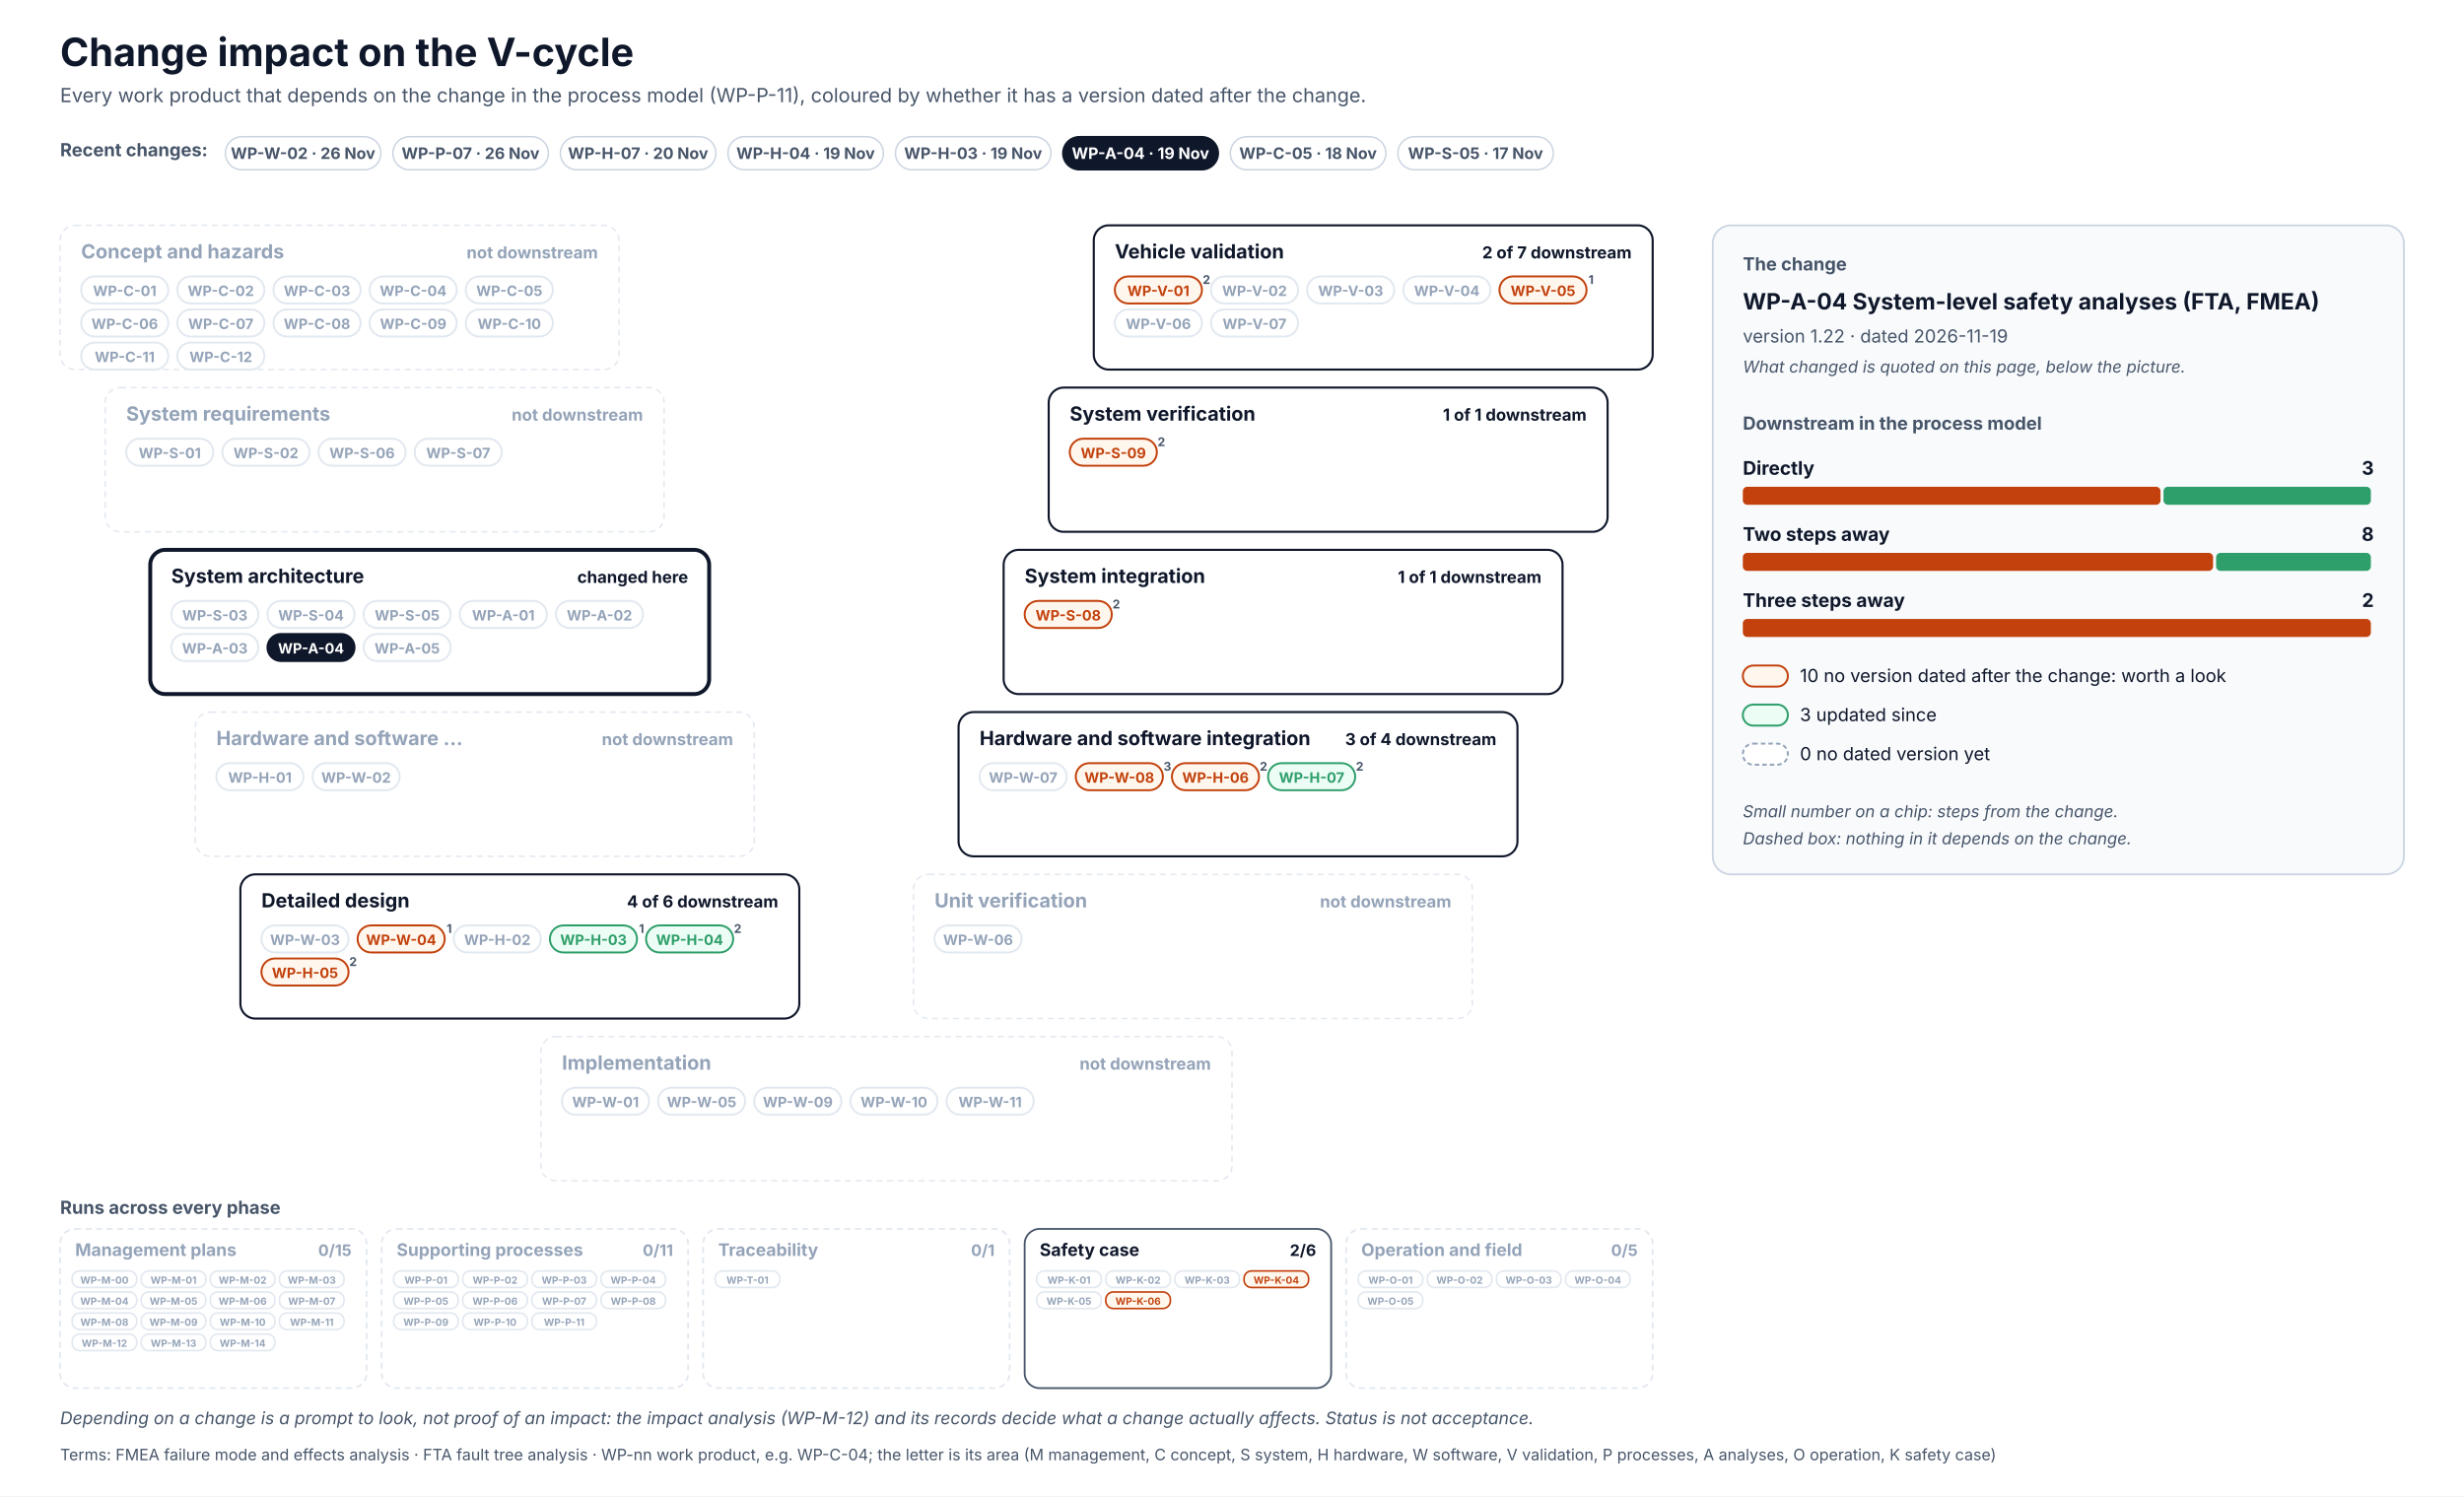
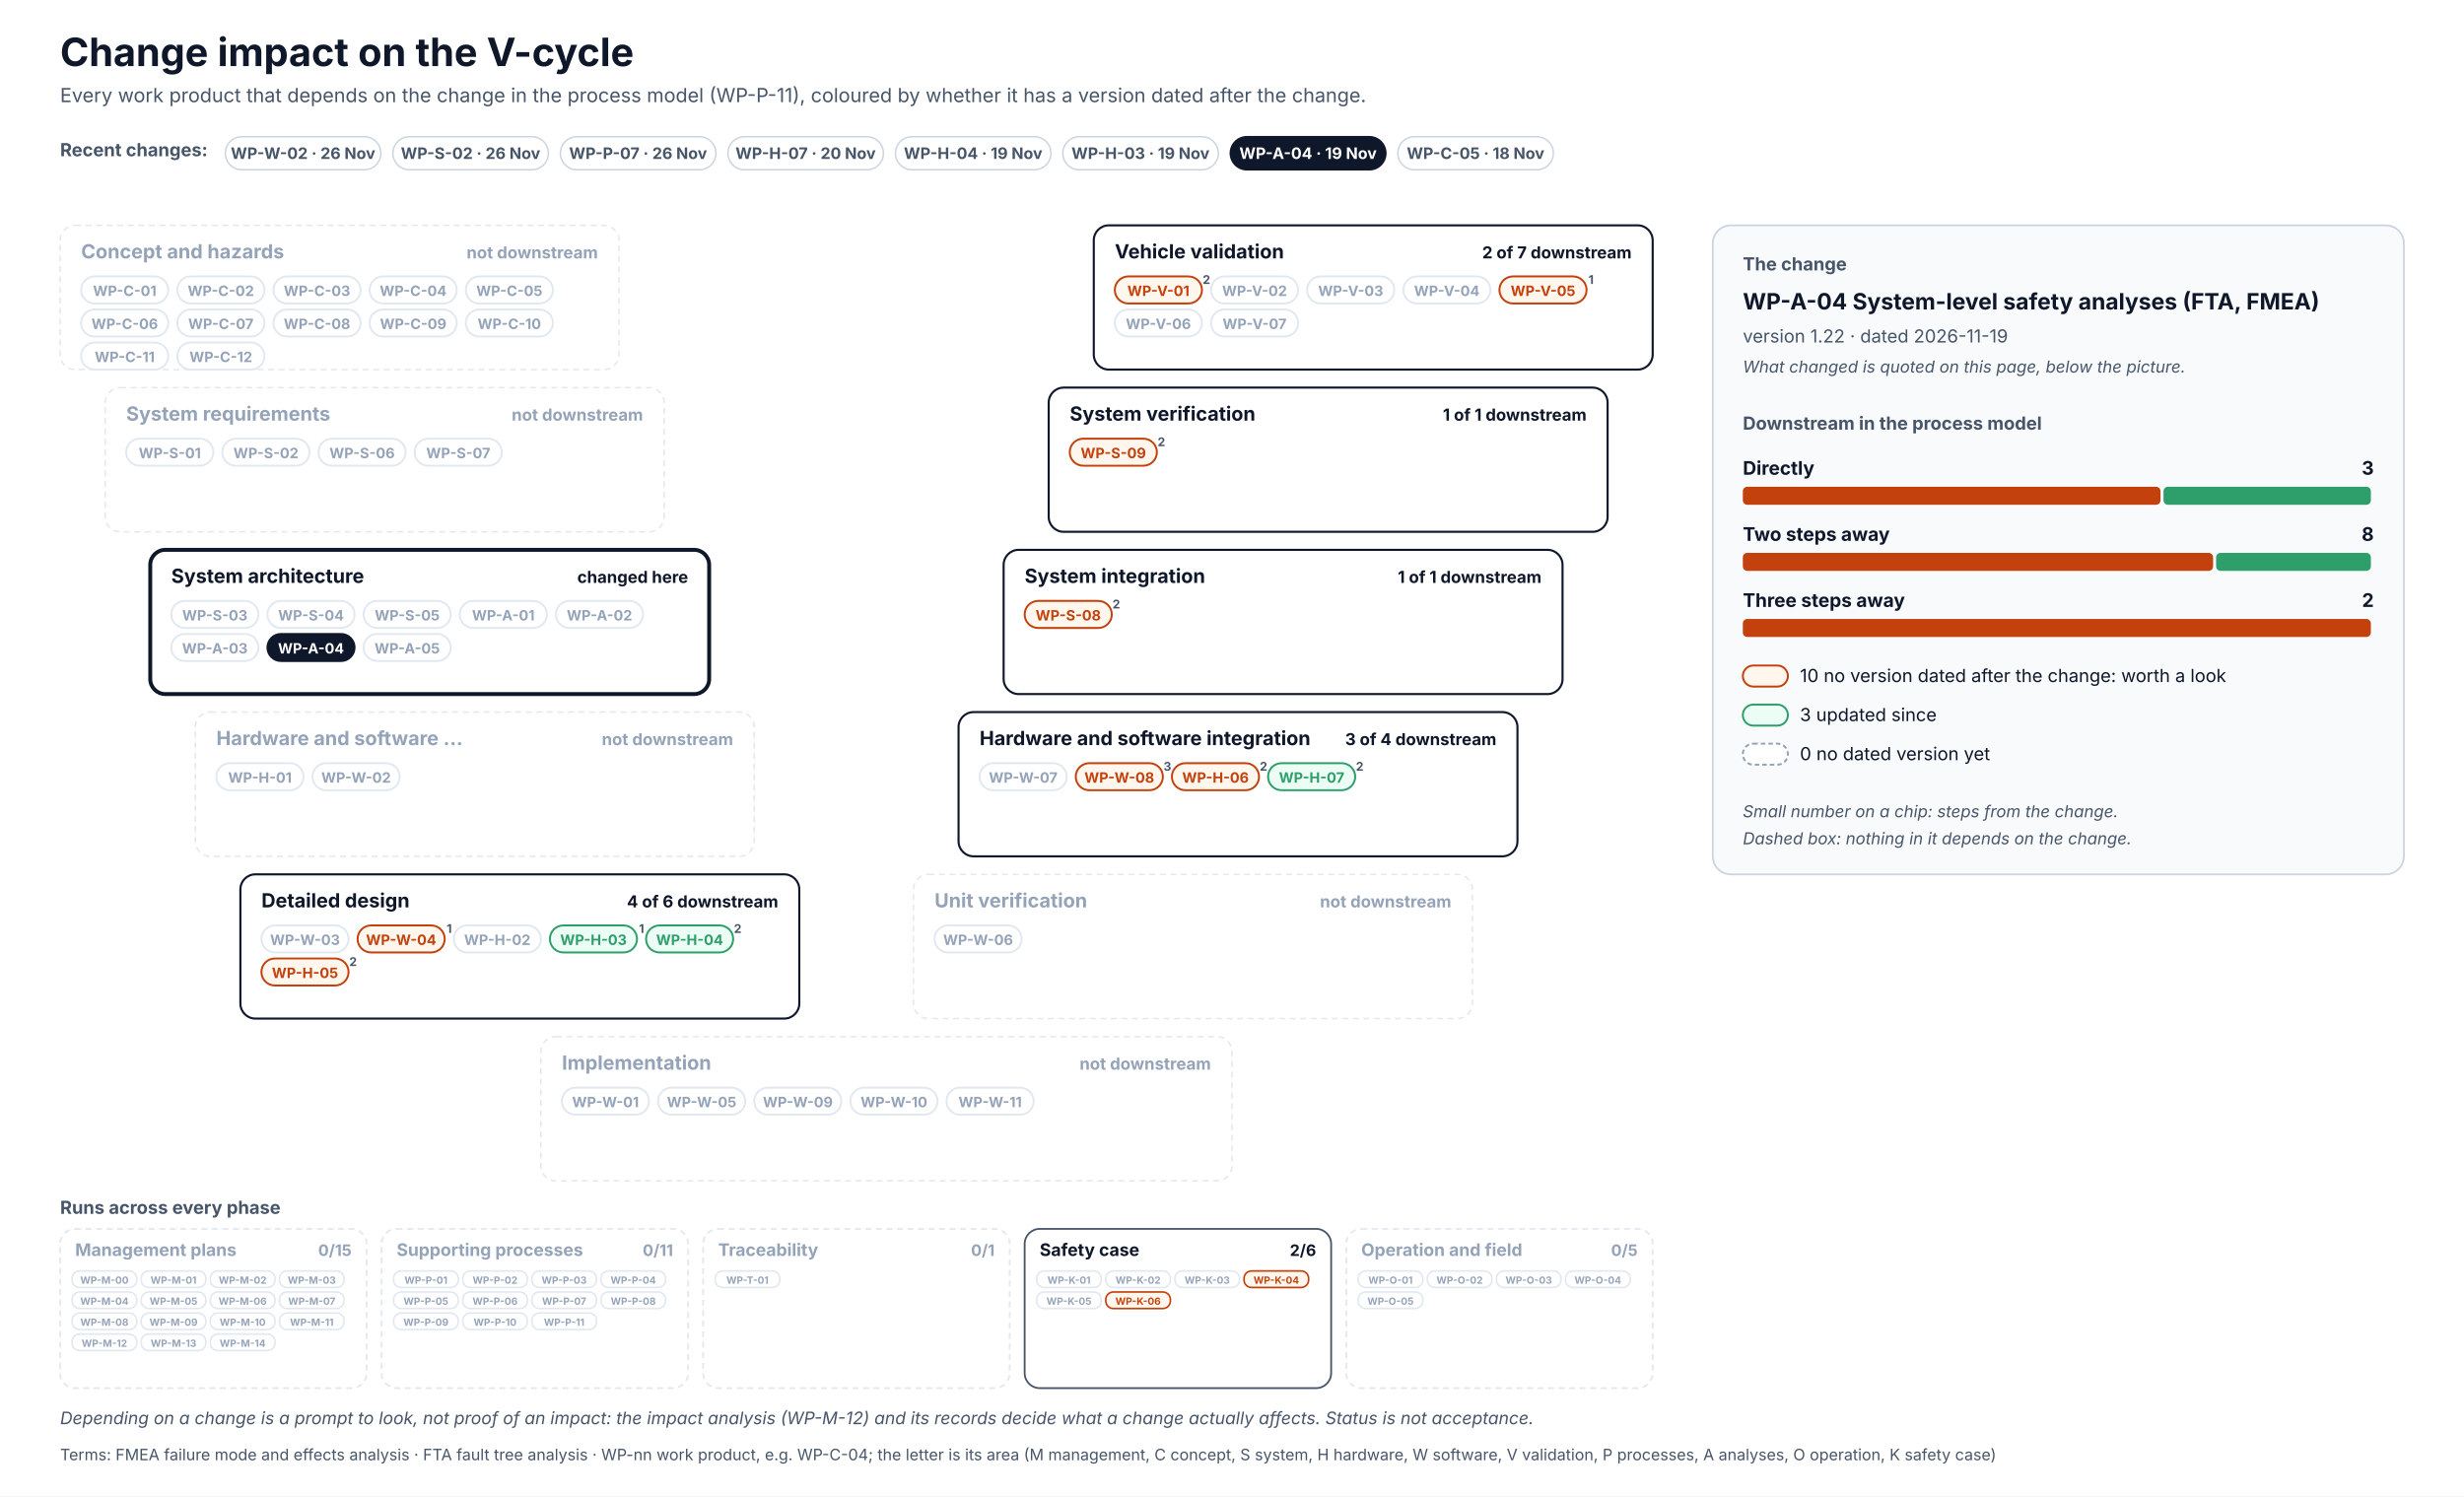
<svg xmlns="http://www.w3.org/2000/svg" width="1640" height="996" viewBox="0 0 1640 996" font-family="Inter, 'Segoe UI', Helvetica, Arial, sans-serif" role="img">
  <defs>
    <pattern id="hatch" patternUnits="userSpaceOnUse" width="6" height="6" patternTransform="rotate(45)">
      <rect width="6" height="6" fill="#F1F5F9" />
      <line x1="0" y1="0" x2="0" y2="6" stroke="#CBD5E1" stroke-width="2" />
    </pattern>
  </defs>
  <rect x="0" y="0" width="1640" height="996" rx="0" fill="#FFFFFF" stroke="none" stroke-width="0" />
  <text x="40" y="44" font-size="26" fill="#0F172A" font-weight="700">Change impact on the V-cycle</text>
  <text x="40" y="68" font-size="13" fill="#475569">Every work product that depends on the change in the process model (WP-P-11), coloured by whether it has a version dated after the change.</text>
  <text x="40" y="104" font-size="12" fill="#475569" font-weight="700">Recent changes:</text>
  <g transform="translate(150,91)">
    <rect x="0" y="0" width="103.5" height="22" rx="11.0" fill="#FFFFFF" stroke="#CBD5E1" stroke-width="1" />
    <text x="51.7" y="14.8" font-size="10.5" fill="#475569" font-weight="700" text-anchor="middle">WP-W-02 · 26 Nov</text>
  </g>
  <g transform="translate(261.5,91)">
    <rect x="0" y="0" width="103.5" height="22" rx="11.0" fill="#FFFFFF" stroke="#CBD5E1" stroke-width="1" />
+     <text x="51.7" y="14.8" font-size="10.5" fill="#475569" font-weight="700" text-anchor="middle">WP-S-02 · 26 Nov</text>
+   </g>
+   <g transform="translate(373,91)">
+     <rect x="0" y="0" width="103.5" height="22" rx="11.0" fill="#FFFFFF" stroke="#CBD5E1" stroke-width="1" />
    <text x="51.7" y="14.8" font-size="10.5" fill="#475569" font-weight="700" text-anchor="middle">WP-P-07 · 26 Nov</text>
  </g>
-   <g transform="translate(373,91)">
+   <g transform="translate(484.5,91)">
    <rect x="0" y="0" width="103.5" height="22" rx="11.0" fill="#FFFFFF" stroke="#CBD5E1" stroke-width="1" />
    <text x="51.7" y="14.8" font-size="10.5" fill="#475569" font-weight="700" text-anchor="middle">WP-H-07 · 20 Nov</text>
  </g>
-   <g transform="translate(484.5,91)">
+   <g transform="translate(596,91)">
    <rect x="0" y="0" width="103.5" height="22" rx="11.0" fill="#FFFFFF" stroke="#CBD5E1" stroke-width="1" />
    <text x="51.7" y="14.8" font-size="10.5" fill="#475569" font-weight="700" text-anchor="middle">WP-H-04 · 19 Nov</text>
  </g>
-   <g transform="translate(596,91)">
+   <g transform="translate(707.4,91)">
    <rect x="0" y="0" width="103.5" height="22" rx="11.0" fill="#FFFFFF" stroke="#CBD5E1" stroke-width="1" />
    <text x="51.7" y="14.8" font-size="10.5" fill="#475569" font-weight="700" text-anchor="middle">WP-H-03 · 19 Nov</text>
  </g>
-   <g transform="translate(707.4,91)">
+   <g transform="translate(818.9,91)">
    <rect x="0" y="0" width="103.5" height="22" rx="11.0" fill="#0F172A" stroke="#0F172A" stroke-width="1" />
    <text x="51.7" y="14.8" font-size="10.5" fill="#FFFFFF" font-weight="700" text-anchor="middle">WP-A-04 · 19 Nov</text>
  </g>
-   <g transform="translate(818.9,91)">
+   <g transform="translate(930.4,91)">
    <rect x="0" y="0" width="103.5" height="22" rx="11.0" fill="#FFFFFF" stroke="#CBD5E1" stroke-width="1" />
    <text x="51.7" y="14.8" font-size="10.5" fill="#475569" font-weight="700" text-anchor="middle">WP-C-05 · 18 Nov</text>
-   </g>
-   <g transform="translate(930.4,91)">
-     <rect x="0" y="0" width="103.5" height="22" rx="11.0" fill="#FFFFFF" stroke="#CBD5E1" stroke-width="1" />
-     <text x="51.7" y="14.8" font-size="10.5" fill="#475569" font-weight="700" text-anchor="middle">WP-S-05 · 17 Nov</text>
  </g>
  <rect x="40" y="150" width="372" height="96" rx="10" fill="#FFFFFF" stroke="#E2E8F0" stroke-width="1" stroke-dasharray="4 3" />
  <text x="54" y="172" font-size="13" fill="#94A3B8" font-weight="700">Concept and hazards</text>
  <text x="398" y="172" font-size="11" fill="#94A3B8" font-weight="700" text-anchor="end">not downstream</text>
  <rect x="54" y="184" width="58" height="18" rx="9.0" fill="#FFFFFF" stroke="#E2E8F0" stroke-width="1.3" />
  <text x="83" y="197" font-size="9.5" fill="#94A3B8" font-weight="700" text-anchor="middle">WP-C-01</text>
  <rect x="118" y="184" width="58" height="18" rx="9.0" fill="#FFFFFF" stroke="#E2E8F0" stroke-width="1.3" />
  <text x="147" y="197" font-size="9.5" fill="#94A3B8" font-weight="700" text-anchor="middle">WP-C-02</text>
  <rect x="182" y="184" width="58" height="18" rx="9.0" fill="#FFFFFF" stroke="#E2E8F0" stroke-width="1.3" />
  <text x="211" y="197" font-size="9.5" fill="#94A3B8" font-weight="700" text-anchor="middle">WP-C-03</text>
  <rect x="246" y="184" width="58" height="18" rx="9.0" fill="#FFFFFF" stroke="#E2E8F0" stroke-width="1.3" />
  <text x="275" y="197" font-size="9.5" fill="#94A3B8" font-weight="700" text-anchor="middle">WP-C-04</text>
  <rect x="310" y="184" width="58" height="18" rx="9.0" fill="#FFFFFF" stroke="#E2E8F0" stroke-width="1.3" />
  <text x="339" y="197" font-size="9.5" fill="#94A3B8" font-weight="700" text-anchor="middle">WP-C-05</text>
  <rect x="54" y="206" width="58" height="18" rx="9.0" fill="#FFFFFF" stroke="#E2E8F0" stroke-width="1.3" />
  <text x="83" y="219" font-size="9.5" fill="#94A3B8" font-weight="700" text-anchor="middle">WP-C-06</text>
  <rect x="118" y="206" width="58" height="18" rx="9.0" fill="#FFFFFF" stroke="#E2E8F0" stroke-width="1.3" />
  <text x="147" y="219" font-size="9.5" fill="#94A3B8" font-weight="700" text-anchor="middle">WP-C-07</text>
  <rect x="182" y="206" width="58" height="18" rx="9.0" fill="#FFFFFF" stroke="#E2E8F0" stroke-width="1.3" />
  <text x="211" y="219" font-size="9.5" fill="#94A3B8" font-weight="700" text-anchor="middle">WP-C-08</text>
  <rect x="246" y="206" width="58" height="18" rx="9.0" fill="#FFFFFF" stroke="#E2E8F0" stroke-width="1.3" />
  <text x="275" y="219" font-size="9.5" fill="#94A3B8" font-weight="700" text-anchor="middle">WP-C-09</text>
  <rect x="310" y="206" width="58" height="18" rx="9.0" fill="#FFFFFF" stroke="#E2E8F0" stroke-width="1.3" />
  <text x="339" y="219" font-size="9.5" fill="#94A3B8" font-weight="700" text-anchor="middle">WP-C-10</text>
  <rect x="54" y="228" width="58" height="18" rx="9.0" fill="#FFFFFF" stroke="#E2E8F0" stroke-width="1.3" />
  <text x="83" y="241" font-size="9.5" fill="#94A3B8" font-weight="700" text-anchor="middle">WP-C-11</text>
  <rect x="118" y="228" width="58" height="18" rx="9.0" fill="#FFFFFF" stroke="#E2E8F0" stroke-width="1.3" />
  <text x="147" y="241" font-size="9.5" fill="#94A3B8" font-weight="700" text-anchor="middle">WP-C-12</text>
  <rect x="728" y="150" width="372" height="96" rx="10" fill="#FFFFFF" stroke="#0F172A" stroke-width="1.4" />
  <text x="742" y="172" font-size="13" fill="#0F172A" font-weight="700">Vehicle validation</text>
  <text x="1086" y="172" font-size="11" fill="#0F172A" font-weight="700" text-anchor="end">2 of 7 downstream</text>
  <rect x="742" y="184" width="58" height="18" rx="9.0" fill="#FFF7ED" stroke="#C2410C" stroke-width="1.3" />
  <text x="771" y="197" font-size="9.5" fill="#C2410C" font-weight="700" text-anchor="middle">WP-V-01</text>
  <text x="803" y="189" font-size="8" fill="#475569" font-weight="700" text-anchor="middle">2</text>
  <rect x="806" y="184" width="58" height="18" rx="9.0" fill="#FFFFFF" stroke="#E2E8F0" stroke-width="1.3" />
  <text x="835" y="197" font-size="9.5" fill="#94A3B8" font-weight="700" text-anchor="middle">WP-V-02</text>
  <rect x="870" y="184" width="58" height="18" rx="9.0" fill="#FFFFFF" stroke="#E2E8F0" stroke-width="1.3" />
  <text x="899" y="197" font-size="9.5" fill="#94A3B8" font-weight="700" text-anchor="middle">WP-V-03</text>
  <rect x="934" y="184" width="58" height="18" rx="9.0" fill="#FFFFFF" stroke="#E2E8F0" stroke-width="1.3" />
  <text x="963" y="197" font-size="9.5" fill="#94A3B8" font-weight="700" text-anchor="middle">WP-V-04</text>
  <rect x="998" y="184" width="58" height="18" rx="9.0" fill="#FFF7ED" stroke="#C2410C" stroke-width="1.3" />
  <text x="1027" y="197" font-size="9.5" fill="#C2410C" font-weight="700" text-anchor="middle">WP-V-05</text>
  <text x="1059" y="189" font-size="8" fill="#475569" font-weight="700" text-anchor="middle">1</text>
  <rect x="742" y="206" width="58" height="18" rx="9.0" fill="#FFFFFF" stroke="#E2E8F0" stroke-width="1.3" />
  <text x="771" y="219" font-size="9.5" fill="#94A3B8" font-weight="700" text-anchor="middle">WP-V-06</text>
  <rect x="806" y="206" width="58" height="18" rx="9.0" fill="#FFFFFF" stroke="#E2E8F0" stroke-width="1.3" />
  <text x="835" y="219" font-size="9.5" fill="#94A3B8" font-weight="700" text-anchor="middle">WP-V-07</text>
  <rect x="70" y="258" width="372" height="96" rx="10" fill="#FFFFFF" stroke="#E2E8F0" stroke-width="1" stroke-dasharray="4 3" />
  <text x="84" y="280" font-size="13" fill="#94A3B8" font-weight="700">System requirements</text>
  <text x="428" y="280" font-size="11" fill="#94A3B8" font-weight="700" text-anchor="end">not downstream</text>
  <rect x="84" y="292" width="58" height="18" rx="9.0" fill="#FFFFFF" stroke="#E2E8F0" stroke-width="1.3" />
  <text x="113" y="305" font-size="9.5" fill="#94A3B8" font-weight="700" text-anchor="middle">WP-S-01</text>
  <rect x="148" y="292" width="58" height="18" rx="9.0" fill="#FFFFFF" stroke="#E2E8F0" stroke-width="1.3" />
  <text x="177" y="305" font-size="9.5" fill="#94A3B8" font-weight="700" text-anchor="middle">WP-S-02</text>
  <rect x="212" y="292" width="58" height="18" rx="9.0" fill="#FFFFFF" stroke="#E2E8F0" stroke-width="1.3" />
  <text x="241" y="305" font-size="9.5" fill="#94A3B8" font-weight="700" text-anchor="middle">WP-S-06</text>
  <rect x="276" y="292" width="58" height="18" rx="9.0" fill="#FFFFFF" stroke="#E2E8F0" stroke-width="1.3" />
  <text x="305" y="305" font-size="9.5" fill="#94A3B8" font-weight="700" text-anchor="middle">WP-S-07</text>
  <rect x="698" y="258" width="372" height="96" rx="10" fill="#FFFFFF" stroke="#0F172A" stroke-width="1.4" />
  <text x="712" y="280" font-size="13" fill="#0F172A" font-weight="700">System verification</text>
  <text x="1056" y="280" font-size="11" fill="#0F172A" font-weight="700" text-anchor="end">1 of 1 downstream</text>
  <rect x="712" y="292" width="58" height="18" rx="9.0" fill="#FFF7ED" stroke="#C2410C" stroke-width="1.3" />
  <text x="741" y="305" font-size="9.5" fill="#C2410C" font-weight="700" text-anchor="middle">WP-S-09</text>
  <text x="773" y="297" font-size="8" fill="#475569" font-weight="700" text-anchor="middle">2</text>
  <rect x="100" y="366" width="372" height="96" rx="10" fill="#FFFFFF" stroke="#0F172A" stroke-width="2.6" />
  <text x="114" y="388" font-size="13" fill="#0F172A" font-weight="700">System architecture</text>
  <text x="458" y="388" font-size="11" fill="#0F172A" font-weight="700" text-anchor="end">changed here</text>
  <rect x="114" y="400" width="58" height="18" rx="9.0" fill="#FFFFFF" stroke="#E2E8F0" stroke-width="1.3" />
  <text x="143" y="413" font-size="9.5" fill="#94A3B8" font-weight="700" text-anchor="middle">WP-S-03</text>
  <rect x="178" y="400" width="58" height="18" rx="9.0" fill="#FFFFFF" stroke="#E2E8F0" stroke-width="1.3" />
  <text x="207" y="413" font-size="9.5" fill="#94A3B8" font-weight="700" text-anchor="middle">WP-S-04</text>
  <rect x="242" y="400" width="58" height="18" rx="9.0" fill="#FFFFFF" stroke="#E2E8F0" stroke-width="1.3" />
  <text x="271" y="413" font-size="9.5" fill="#94A3B8" font-weight="700" text-anchor="middle">WP-S-05</text>
  <rect x="306" y="400" width="58" height="18" rx="9.0" fill="#FFFFFF" stroke="#E2E8F0" stroke-width="1.3" />
  <text x="335" y="413" font-size="9.5" fill="#94A3B8" font-weight="700" text-anchor="middle">WP-A-01</text>
  <rect x="370" y="400" width="58" height="18" rx="9.0" fill="#FFFFFF" stroke="#E2E8F0" stroke-width="1.3" />
  <text x="399" y="413" font-size="9.5" fill="#94A3B8" font-weight="700" text-anchor="middle">WP-A-02</text>
  <rect x="114" y="422" width="58" height="18" rx="9.0" fill="#FFFFFF" stroke="#E2E8F0" stroke-width="1.3" />
  <text x="143" y="435" font-size="9.5" fill="#94A3B8" font-weight="700" text-anchor="middle">WP-A-03</text>
  <rect x="178" y="422" width="58" height="18" rx="9.0" fill="#0F172A" stroke="#0F172A" stroke-width="1.3" />
  <text x="207" y="435" font-size="9.5" fill="#FFFFFF" font-weight="700" text-anchor="middle">WP-A-04</text>
  <rect x="242" y="422" width="58" height="18" rx="9.0" fill="#FFFFFF" stroke="#E2E8F0" stroke-width="1.3" />
  <text x="271" y="435" font-size="9.5" fill="#94A3B8" font-weight="700" text-anchor="middle">WP-A-05</text>
  <rect x="668" y="366" width="372" height="96" rx="10" fill="#FFFFFF" stroke="#0F172A" stroke-width="1.4" />
  <text x="682" y="388" font-size="13" fill="#0F172A" font-weight="700">System integration</text>
  <text x="1026" y="388" font-size="11" fill="#0F172A" font-weight="700" text-anchor="end">1 of 1 downstream</text>
  <rect x="682" y="400" width="58" height="18" rx="9.0" fill="#FFF7ED" stroke="#C2410C" stroke-width="1.3" />
  <text x="711" y="413" font-size="9.5" fill="#C2410C" font-weight="700" text-anchor="middle">WP-S-08</text>
  <text x="743" y="405" font-size="8" fill="#475569" font-weight="700" text-anchor="middle">2</text>
  <rect x="130" y="474" width="372" height="96" rx="10" fill="#FFFFFF" stroke="#E2E8F0" stroke-width="1" stroke-dasharray="4 3" />
  <text x="144" y="496" font-size="13" fill="#94A3B8" font-weight="700">Hardware and software …</text>
  <text x="488" y="496" font-size="11" fill="#94A3B8" font-weight="700" text-anchor="end">not downstream</text>
  <rect x="144" y="508" width="58" height="18" rx="9.0" fill="#FFFFFF" stroke="#E2E8F0" stroke-width="1.3" />
  <text x="173" y="521" font-size="9.5" fill="#94A3B8" font-weight="700" text-anchor="middle">WP-H-01</text>
  <rect x="208" y="508" width="58" height="18" rx="9.0" fill="#FFFFFF" stroke="#E2E8F0" stroke-width="1.3" />
  <text x="237" y="521" font-size="9.5" fill="#94A3B8" font-weight="700" text-anchor="middle">WP-W-02</text>
  <rect x="638" y="474" width="372" height="96" rx="10" fill="#FFFFFF" stroke="#0F172A" stroke-width="1.4" />
  <text x="652" y="496" font-size="13" fill="#0F172A" font-weight="700">Hardware and software integration</text>
  <text x="996" y="496" font-size="11" fill="#0F172A" font-weight="700" text-anchor="end">3 of 4 downstream</text>
  <rect x="652" y="508" width="58" height="18" rx="9.0" fill="#FFFFFF" stroke="#E2E8F0" stroke-width="1.3" />
  <text x="681" y="521" font-size="9.5" fill="#94A3B8" font-weight="700" text-anchor="middle">WP-W-07</text>
  <rect x="716" y="508" width="58" height="18" rx="9.0" fill="#FFF7ED" stroke="#C2410C" stroke-width="1.3" />
  <text x="745" y="521" font-size="9.5" fill="#C2410C" font-weight="700" text-anchor="middle">WP-W-08</text>
  <text x="777" y="513" font-size="8" fill="#475569" font-weight="700" text-anchor="middle">3</text>
  <rect x="780" y="508" width="58" height="18" rx="9.0" fill="#FFF7ED" stroke="#C2410C" stroke-width="1.3" />
  <text x="809" y="521" font-size="9.5" fill="#C2410C" font-weight="700" text-anchor="middle">WP-H-06</text>
  <text x="841" y="513" font-size="8" fill="#475569" font-weight="700" text-anchor="middle">2</text>
  <rect x="844" y="508" width="58" height="18" rx="9.0" fill="#ECFDF5" stroke="#2E9E6A" stroke-width="1.3" />
  <text x="873" y="521" font-size="9.5" fill="#2E9E6A" font-weight="700" text-anchor="middle">WP-H-07</text>
  <text x="905" y="513" font-size="8" fill="#475569" font-weight="700" text-anchor="middle">2</text>
  <rect x="160" y="582" width="372" height="96" rx="10" fill="#FFFFFF" stroke="#0F172A" stroke-width="1.4" />
  <text x="174" y="604" font-size="13" fill="#0F172A" font-weight="700">Detailed design</text>
  <text x="518" y="604" font-size="11" fill="#0F172A" font-weight="700" text-anchor="end">4 of 6 downstream</text>
  <rect x="174" y="616" width="58" height="18" rx="9.0" fill="#FFFFFF" stroke="#E2E8F0" stroke-width="1.3" />
  <text x="203" y="629" font-size="9.5" fill="#94A3B8" font-weight="700" text-anchor="middle">WP-W-03</text>
  <rect x="238" y="616" width="58" height="18" rx="9.0" fill="#FFF7ED" stroke="#C2410C" stroke-width="1.3" />
  <text x="267" y="629" font-size="9.5" fill="#C2410C" font-weight="700" text-anchor="middle">WP-W-04</text>
  <text x="299" y="621" font-size="8" fill="#475569" font-weight="700" text-anchor="middle">1</text>
  <rect x="302" y="616" width="58" height="18" rx="9.0" fill="#FFFFFF" stroke="#E2E8F0" stroke-width="1.3" />
  <text x="331" y="629" font-size="9.5" fill="#94A3B8" font-weight="700" text-anchor="middle">WP-H-02</text>
  <rect x="366" y="616" width="58" height="18" rx="9.0" fill="#ECFDF5" stroke="#2E9E6A" stroke-width="1.3" />
  <text x="395" y="629" font-size="9.5" fill="#2E9E6A" font-weight="700" text-anchor="middle">WP-H-03</text>
  <text x="427" y="621" font-size="8" fill="#475569" font-weight="700" text-anchor="middle">1</text>
  <rect x="430" y="616" width="58" height="18" rx="9.0" fill="#ECFDF5" stroke="#2E9E6A" stroke-width="1.3" />
  <text x="459" y="629" font-size="9.5" fill="#2E9E6A" font-weight="700" text-anchor="middle">WP-H-04</text>
  <text x="491" y="621" font-size="8" fill="#475569" font-weight="700" text-anchor="middle">2</text>
  <rect x="174" y="638" width="58" height="18" rx="9.0" fill="#FFF7ED" stroke="#C2410C" stroke-width="1.3" />
  <text x="203" y="651" font-size="9.5" fill="#C2410C" font-weight="700" text-anchor="middle">WP-H-05</text>
  <text x="235" y="643" font-size="8" fill="#475569" font-weight="700" text-anchor="middle">2</text>
  <rect x="608" y="582" width="372" height="96" rx="10" fill="#FFFFFF" stroke="#E2E8F0" stroke-width="1" stroke-dasharray="4 3" />
  <text x="622" y="604" font-size="13" fill="#94A3B8" font-weight="700">Unit verification</text>
  <text x="966" y="604" font-size="11" fill="#94A3B8" font-weight="700" text-anchor="end">not downstream</text>
  <rect x="622" y="616" width="58" height="18" rx="9.0" fill="#FFFFFF" stroke="#E2E8F0" stroke-width="1.3" />
  <text x="651" y="629" font-size="9.5" fill="#94A3B8" font-weight="700" text-anchor="middle">WP-W-06</text>
  <rect x="360" y="690" width="460" height="96" rx="10" fill="#FFFFFF" stroke="#E2E8F0" stroke-width="1" stroke-dasharray="4 3" />
  <text x="374" y="712" font-size="13" fill="#94A3B8" font-weight="700">Implementation</text>
  <text x="806" y="712" font-size="11" fill="#94A3B8" font-weight="700" text-anchor="end">not downstream</text>
  <rect x="374" y="724" width="58" height="18" rx="9.0" fill="#FFFFFF" stroke="#E2E8F0" stroke-width="1.3" />
  <text x="403" y="737" font-size="9.5" fill="#94A3B8" font-weight="700" text-anchor="middle">WP-W-01</text>
  <rect x="438" y="724" width="58" height="18" rx="9.0" fill="#FFFFFF" stroke="#E2E8F0" stroke-width="1.3" />
  <text x="467" y="737" font-size="9.5" fill="#94A3B8" font-weight="700" text-anchor="middle">WP-W-05</text>
  <rect x="502" y="724" width="58" height="18" rx="9.0" fill="#FFFFFF" stroke="#E2E8F0" stroke-width="1.3" />
  <text x="531" y="737" font-size="9.5" fill="#94A3B8" font-weight="700" text-anchor="middle">WP-W-09</text>
  <rect x="566" y="724" width="58" height="18" rx="9.0" fill="#FFFFFF" stroke="#E2E8F0" stroke-width="1.3" />
  <text x="595" y="737" font-size="9.5" fill="#94A3B8" font-weight="700" text-anchor="middle">WP-W-10</text>
  <rect x="630" y="724" width="58" height="18" rx="9.0" fill="#FFFFFF" stroke="#E2E8F0" stroke-width="1.3" />
  <text x="659" y="737" font-size="9.5" fill="#94A3B8" font-weight="700" text-anchor="middle">WP-W-11</text>
  <text x="40" y="808" font-size="12" fill="#475569" font-weight="700">Runs across every phase</text>
  <rect x="40" y="818" width="204" height="106" rx="10" fill="#FFFFFF" stroke="#E2E8F0" stroke-width="1.2" stroke-dasharray="4 3" />
  <text x="50" y="836" font-size="11.5" fill="#94A3B8" font-weight="700">Management plans</text>
  <text x="234" y="836" font-size="10.5" fill="#94A3B8" font-weight="700" text-anchor="end">0/15</text>
  <rect x="48" y="846" width="43" height="11" rx="5" fill="#FFFFFF" stroke="#E2E8F0" stroke-width="1.1" />
  <text x="69.5" y="854.5" font-size="6.6" fill="#94A3B8" font-weight="700" text-anchor="middle">WP-M-00</text>
  <rect x="94" y="846" width="43" height="11" rx="5" fill="#FFFFFF" stroke="#E2E8F0" stroke-width="1.1" />
  <text x="115.5" y="854.5" font-size="6.6" fill="#94A3B8" font-weight="700" text-anchor="middle">WP-M-01</text>
  <rect x="140" y="846" width="43" height="11" rx="5" fill="#FFFFFF" stroke="#E2E8F0" stroke-width="1.1" />
  <text x="161.5" y="854.5" font-size="6.6" fill="#94A3B8" font-weight="700" text-anchor="middle">WP-M-02</text>
  <rect x="186" y="846" width="43" height="11" rx="5" fill="#FFFFFF" stroke="#E2E8F0" stroke-width="1.1" />
  <text x="207.5" y="854.5" font-size="6.6" fill="#94A3B8" font-weight="700" text-anchor="middle">WP-M-03</text>
  <rect x="48" y="860" width="43" height="11" rx="5" fill="#FFFFFF" stroke="#E2E8F0" stroke-width="1.1" />
  <text x="69.5" y="868.5" font-size="6.6" fill="#94A3B8" font-weight="700" text-anchor="middle">WP-M-04</text>
  <rect x="94" y="860" width="43" height="11" rx="5" fill="#FFFFFF" stroke="#E2E8F0" stroke-width="1.1" />
  <text x="115.5" y="868.5" font-size="6.6" fill="#94A3B8" font-weight="700" text-anchor="middle">WP-M-05</text>
  <rect x="140" y="860" width="43" height="11" rx="5" fill="#FFFFFF" stroke="#E2E8F0" stroke-width="1.1" />
  <text x="161.5" y="868.5" font-size="6.6" fill="#94A3B8" font-weight="700" text-anchor="middle">WP-M-06</text>
  <rect x="186" y="860" width="43" height="11" rx="5" fill="#FFFFFF" stroke="#E2E8F0" stroke-width="1.1" />
  <text x="207.5" y="868.5" font-size="6.6" fill="#94A3B8" font-weight="700" text-anchor="middle">WP-M-07</text>
  <rect x="48" y="874" width="43" height="11" rx="5" fill="#FFFFFF" stroke="#E2E8F0" stroke-width="1.1" />
  <text x="69.5" y="882.5" font-size="6.6" fill="#94A3B8" font-weight="700" text-anchor="middle">WP-M-08</text>
  <rect x="94" y="874" width="43" height="11" rx="5" fill="#FFFFFF" stroke="#E2E8F0" stroke-width="1.1" />
  <text x="115.5" y="882.5" font-size="6.6" fill="#94A3B8" font-weight="700" text-anchor="middle">WP-M-09</text>
  <rect x="140" y="874" width="43" height="11" rx="5" fill="#FFFFFF" stroke="#E2E8F0" stroke-width="1.1" />
  <text x="161.5" y="882.5" font-size="6.6" fill="#94A3B8" font-weight="700" text-anchor="middle">WP-M-10</text>
  <rect x="186" y="874" width="43" height="11" rx="5" fill="#FFFFFF" stroke="#E2E8F0" stroke-width="1.1" />
  <text x="207.5" y="882.5" font-size="6.6" fill="#94A3B8" font-weight="700" text-anchor="middle">WP-M-11</text>
  <rect x="48" y="888" width="43" height="11" rx="5" fill="#FFFFFF" stroke="#E2E8F0" stroke-width="1.1" />
  <text x="69.5" y="896.5" font-size="6.6" fill="#94A3B8" font-weight="700" text-anchor="middle">WP-M-12</text>
  <rect x="94" y="888" width="43" height="11" rx="5" fill="#FFFFFF" stroke="#E2E8F0" stroke-width="1.1" />
  <text x="115.5" y="896.5" font-size="6.6" fill="#94A3B8" font-weight="700" text-anchor="middle">WP-M-13</text>
  <rect x="140" y="888" width="43" height="11" rx="5" fill="#FFFFFF" stroke="#E2E8F0" stroke-width="1.1" />
  <text x="161.5" y="896.5" font-size="6.6" fill="#94A3B8" font-weight="700" text-anchor="middle">WP-M-14</text>
  <rect x="254" y="818" width="204" height="106" rx="10" fill="#FFFFFF" stroke="#E2E8F0" stroke-width="1.2" stroke-dasharray="4 3" />
  <text x="264" y="836" font-size="11.5" fill="#94A3B8" font-weight="700">Supporting processes</text>
  <text x="448" y="836" font-size="10.5" fill="#94A3B8" font-weight="700" text-anchor="end">0/11</text>
  <rect x="262" y="846" width="43" height="11" rx="5" fill="#FFFFFF" stroke="#E2E8F0" stroke-width="1.1" />
  <text x="283.5" y="854.5" font-size="6.6" fill="#94A3B8" font-weight="700" text-anchor="middle">WP-P-01</text>
  <rect x="308" y="846" width="43" height="11" rx="5" fill="#FFFFFF" stroke="#E2E8F0" stroke-width="1.1" />
  <text x="329.5" y="854.5" font-size="6.6" fill="#94A3B8" font-weight="700" text-anchor="middle">WP-P-02</text>
  <rect x="354" y="846" width="43" height="11" rx="5" fill="#FFFFFF" stroke="#E2E8F0" stroke-width="1.1" />
  <text x="375.5" y="854.5" font-size="6.6" fill="#94A3B8" font-weight="700" text-anchor="middle">WP-P-03</text>
  <rect x="400" y="846" width="43" height="11" rx="5" fill="#FFFFFF" stroke="#E2E8F0" stroke-width="1.1" />
  <text x="421.5" y="854.5" font-size="6.6" fill="#94A3B8" font-weight="700" text-anchor="middle">WP-P-04</text>
  <rect x="262" y="860" width="43" height="11" rx="5" fill="#FFFFFF" stroke="#E2E8F0" stroke-width="1.1" />
  <text x="283.5" y="868.5" font-size="6.6" fill="#94A3B8" font-weight="700" text-anchor="middle">WP-P-05</text>
  <rect x="308" y="860" width="43" height="11" rx="5" fill="#FFFFFF" stroke="#E2E8F0" stroke-width="1.1" />
  <text x="329.5" y="868.5" font-size="6.6" fill="#94A3B8" font-weight="700" text-anchor="middle">WP-P-06</text>
  <rect x="354" y="860" width="43" height="11" rx="5" fill="#FFFFFF" stroke="#E2E8F0" stroke-width="1.1" />
  <text x="375.5" y="868.5" font-size="6.6" fill="#94A3B8" font-weight="700" text-anchor="middle">WP-P-07</text>
  <rect x="400" y="860" width="43" height="11" rx="5" fill="#FFFFFF" stroke="#E2E8F0" stroke-width="1.1" />
  <text x="421.5" y="868.5" font-size="6.6" fill="#94A3B8" font-weight="700" text-anchor="middle">WP-P-08</text>
  <rect x="262" y="874" width="43" height="11" rx="5" fill="#FFFFFF" stroke="#E2E8F0" stroke-width="1.1" />
  <text x="283.5" y="882.5" font-size="6.6" fill="#94A3B8" font-weight="700" text-anchor="middle">WP-P-09</text>
  <rect x="308" y="874" width="43" height="11" rx="5" fill="#FFFFFF" stroke="#E2E8F0" stroke-width="1.1" />
  <text x="329.5" y="882.5" font-size="6.6" fill="#94A3B8" font-weight="700" text-anchor="middle">WP-P-10</text>
  <rect x="354" y="874" width="43" height="11" rx="5" fill="#FFFFFF" stroke="#E2E8F0" stroke-width="1.1" />
  <text x="375.5" y="882.5" font-size="6.6" fill="#94A3B8" font-weight="700" text-anchor="middle">WP-P-11</text>
  <rect x="468" y="818" width="204" height="106" rx="10" fill="#FFFFFF" stroke="#E2E8F0" stroke-width="1.2" stroke-dasharray="4 3" />
  <text x="478" y="836" font-size="11.5" fill="#94A3B8" font-weight="700">Traceability</text>
  <text x="662" y="836" font-size="10.5" fill="#94A3B8" font-weight="700" text-anchor="end">0/1</text>
  <rect x="476" y="846" width="43" height="11" rx="5" fill="#FFFFFF" stroke="#E2E8F0" stroke-width="1.1" />
  <text x="497.5" y="854.5" font-size="6.6" fill="#94A3B8" font-weight="700" text-anchor="middle">WP-T-01</text>
  <rect x="682" y="818" width="204" height="106" rx="10" fill="#FFFFFF" stroke="#475569" stroke-width="1.2" />
  <text x="692" y="836" font-size="11.5" fill="#0F172A" font-weight="700">Safety case</text>
  <text x="876" y="836" font-size="10.5" fill="#0F172A" font-weight="700" text-anchor="end">2/6</text>
  <rect x="690" y="846" width="43" height="11" rx="5" fill="#FFFFFF" stroke="#E2E8F0" stroke-width="1.1" />
  <text x="711.5" y="854.5" font-size="6.6" fill="#94A3B8" font-weight="700" text-anchor="middle">WP-K-01</text>
  <rect x="736" y="846" width="43" height="11" rx="5" fill="#FFFFFF" stroke="#E2E8F0" stroke-width="1.1" />
  <text x="757.5" y="854.5" font-size="6.6" fill="#94A3B8" font-weight="700" text-anchor="middle">WP-K-02</text>
  <rect x="782" y="846" width="43" height="11" rx="5" fill="#FFFFFF" stroke="#E2E8F0" stroke-width="1.1" />
  <text x="803.5" y="854.5" font-size="6.6" fill="#94A3B8" font-weight="700" text-anchor="middle">WP-K-03</text>
  <rect x="828" y="846" width="43" height="11" rx="5" fill="#FFF7ED" stroke="#C2410C" stroke-width="1.1" />
  <text x="849.5" y="854.5" font-size="6.6" fill="#C2410C" font-weight="700" text-anchor="middle">WP-K-04</text>
  <rect x="690" y="860" width="43" height="11" rx="5" fill="#FFFFFF" stroke="#E2E8F0" stroke-width="1.1" />
  <text x="711.5" y="868.5" font-size="6.6" fill="#94A3B8" font-weight="700" text-anchor="middle">WP-K-05</text>
  <rect x="736" y="860" width="43" height="11" rx="5" fill="#FFF7ED" stroke="#C2410C" stroke-width="1.1" />
  <text x="757.5" y="868.5" font-size="6.6" fill="#C2410C" font-weight="700" text-anchor="middle">WP-K-06</text>
  <rect x="896" y="818" width="204" height="106" rx="10" fill="#FFFFFF" stroke="#E2E8F0" stroke-width="1.2" stroke-dasharray="4 3" />
  <text x="906" y="836" font-size="11.5" fill="#94A3B8" font-weight="700">Operation and field</text>
  <text x="1090" y="836" font-size="10.5" fill="#94A3B8" font-weight="700" text-anchor="end">0/5</text>
  <rect x="904" y="846" width="43" height="11" rx="5" fill="#FFFFFF" stroke="#E2E8F0" stroke-width="1.1" />
  <text x="925.5" y="854.5" font-size="6.6" fill="#94A3B8" font-weight="700" text-anchor="middle">WP-O-01</text>
  <rect x="950" y="846" width="43" height="11" rx="5" fill="#FFFFFF" stroke="#E2E8F0" stroke-width="1.1" />
  <text x="971.5" y="854.5" font-size="6.6" fill="#94A3B8" font-weight="700" text-anchor="middle">WP-O-02</text>
  <rect x="996" y="846" width="43" height="11" rx="5" fill="#FFFFFF" stroke="#E2E8F0" stroke-width="1.1" />
  <text x="1017.5" y="854.5" font-size="6.6" fill="#94A3B8" font-weight="700" text-anchor="middle">WP-O-03</text>
  <rect x="1042" y="846" width="43" height="11" rx="5" fill="#FFFFFF" stroke="#E2E8F0" stroke-width="1.1" />
  <text x="1063.5" y="854.5" font-size="6.6" fill="#94A3B8" font-weight="700" text-anchor="middle">WP-O-04</text>
  <rect x="904" y="860" width="43" height="11" rx="5" fill="#FFFFFF" stroke="#E2E8F0" stroke-width="1.1" />
  <text x="925.5" y="868.5" font-size="6.6" fill="#94A3B8" font-weight="700" text-anchor="middle">WP-O-05</text>
  <rect x="1140" y="150" width="460" height="432" rx="12" fill="#F8FAFC" stroke="#CBD5E1" stroke-width="1.2" />
  <text x="1160" y="180" font-size="12" fill="#475569" font-weight="700">The change</text>
  <text x="1160" y="206" font-size="15" fill="#0F172A" font-weight="700">WP-A-04 System-level safety analyses (FTA, FMEA)</text>
  <text x="1160" y="228" font-size="12" fill="#475569">version 1.22 · dated 2026-11-19</text>
  <text x="1160" y="248" font-size="11" fill="#475569" font-style="italic">What changed is quoted on this page, below the picture.</text>
  <text x="1160" y="286" font-size="12" fill="#475569" font-weight="700">Downstream in the process model</text>
  <text x="1160" y="316" font-size="12.5" fill="#0F172A" font-weight="700">Directly</text>
  <text x="1580" y="316" font-size="12.5" fill="#0F172A" font-weight="700" text-anchor="end">3</text>
  <rect x="1160" y="324" width="278" height="12" rx="3" fill="#C2410C" stroke="none" stroke-width="0" />
  <rect x="1440" y="324" width="138" height="12" rx="3" fill="#2E9E6A" stroke="none" stroke-width="0" />
  <text x="1160" y="360" font-size="12.5" fill="#0F172A" font-weight="700">Two steps away</text>
  <text x="1580" y="360" font-size="12.5" fill="#0F172A" font-weight="700" text-anchor="end">8</text>
  <rect x="1160" y="368" width="313" height="12" rx="3" fill="#C2410C" stroke="none" stroke-width="0" />
  <rect x="1475" y="368" width="103" height="12" rx="3" fill="#2E9E6A" stroke="none" stroke-width="0" />
  <text x="1160" y="404" font-size="12.5" fill="#0F172A" font-weight="700">Three steps away</text>
  <text x="1580" y="404" font-size="12.5" fill="#0F172A" font-weight="700" text-anchor="end">2</text>
  <rect x="1160" y="412" width="418" height="12" rx="3" fill="#C2410C" stroke="none" stroke-width="0" />
  <rect x="1160" y="443" width="30" height="14" rx="7" fill="#FFF7ED" stroke="#C2410C" stroke-width="1.3" />
  <text x="1198" y="454" font-size="12" fill="#0F172A">10 no version dated after the change: worth a look</text>
  <rect x="1160" y="469" width="30" height="14" rx="7" fill="#ECFDF5" stroke="#2E9E6A" stroke-width="1.3" />
  <text x="1198" y="480" font-size="12" fill="#0F172A">3 updated since</text>
  <rect x="1160" y="495" width="30" height="14" rx="7" fill="#FFFFFF" stroke="#94A3B8" stroke-width="1.3" stroke-dasharray="3 2" />
  <text x="1198" y="506" font-size="12" fill="#0F172A">0 no dated version yet</text>
  <text x="1160" y="544" font-size="11" fill="#475569" font-style="italic">Small number on a chip: steps from the change.</text>
  <text x="1160" y="562" font-size="11" fill="#475569" font-style="italic">Dashed box: nothing in it depends on the change.</text>
  <text x="40" y="948" font-size="11.5" fill="#475569" font-style="italic">Depending on a change is a prompt to look, not proof of an impact: the impact analysis (WP-M-12) and its records decide what a change actually affects. Status is not acceptance.</text>
  <g class="terms">
    <text x="40" y="972" font-size="10.5" fill="#475569">Terms: FMEA failure mode and effects analysis · FTA fault tree analysis · WP-nn work product, e.g. WP-C-04; the letter is its area (M management, C concept, S system, H hardware, W software, V validation, P processes, A analyses, O operation, K safety case)</text>
  </g>
</svg>
